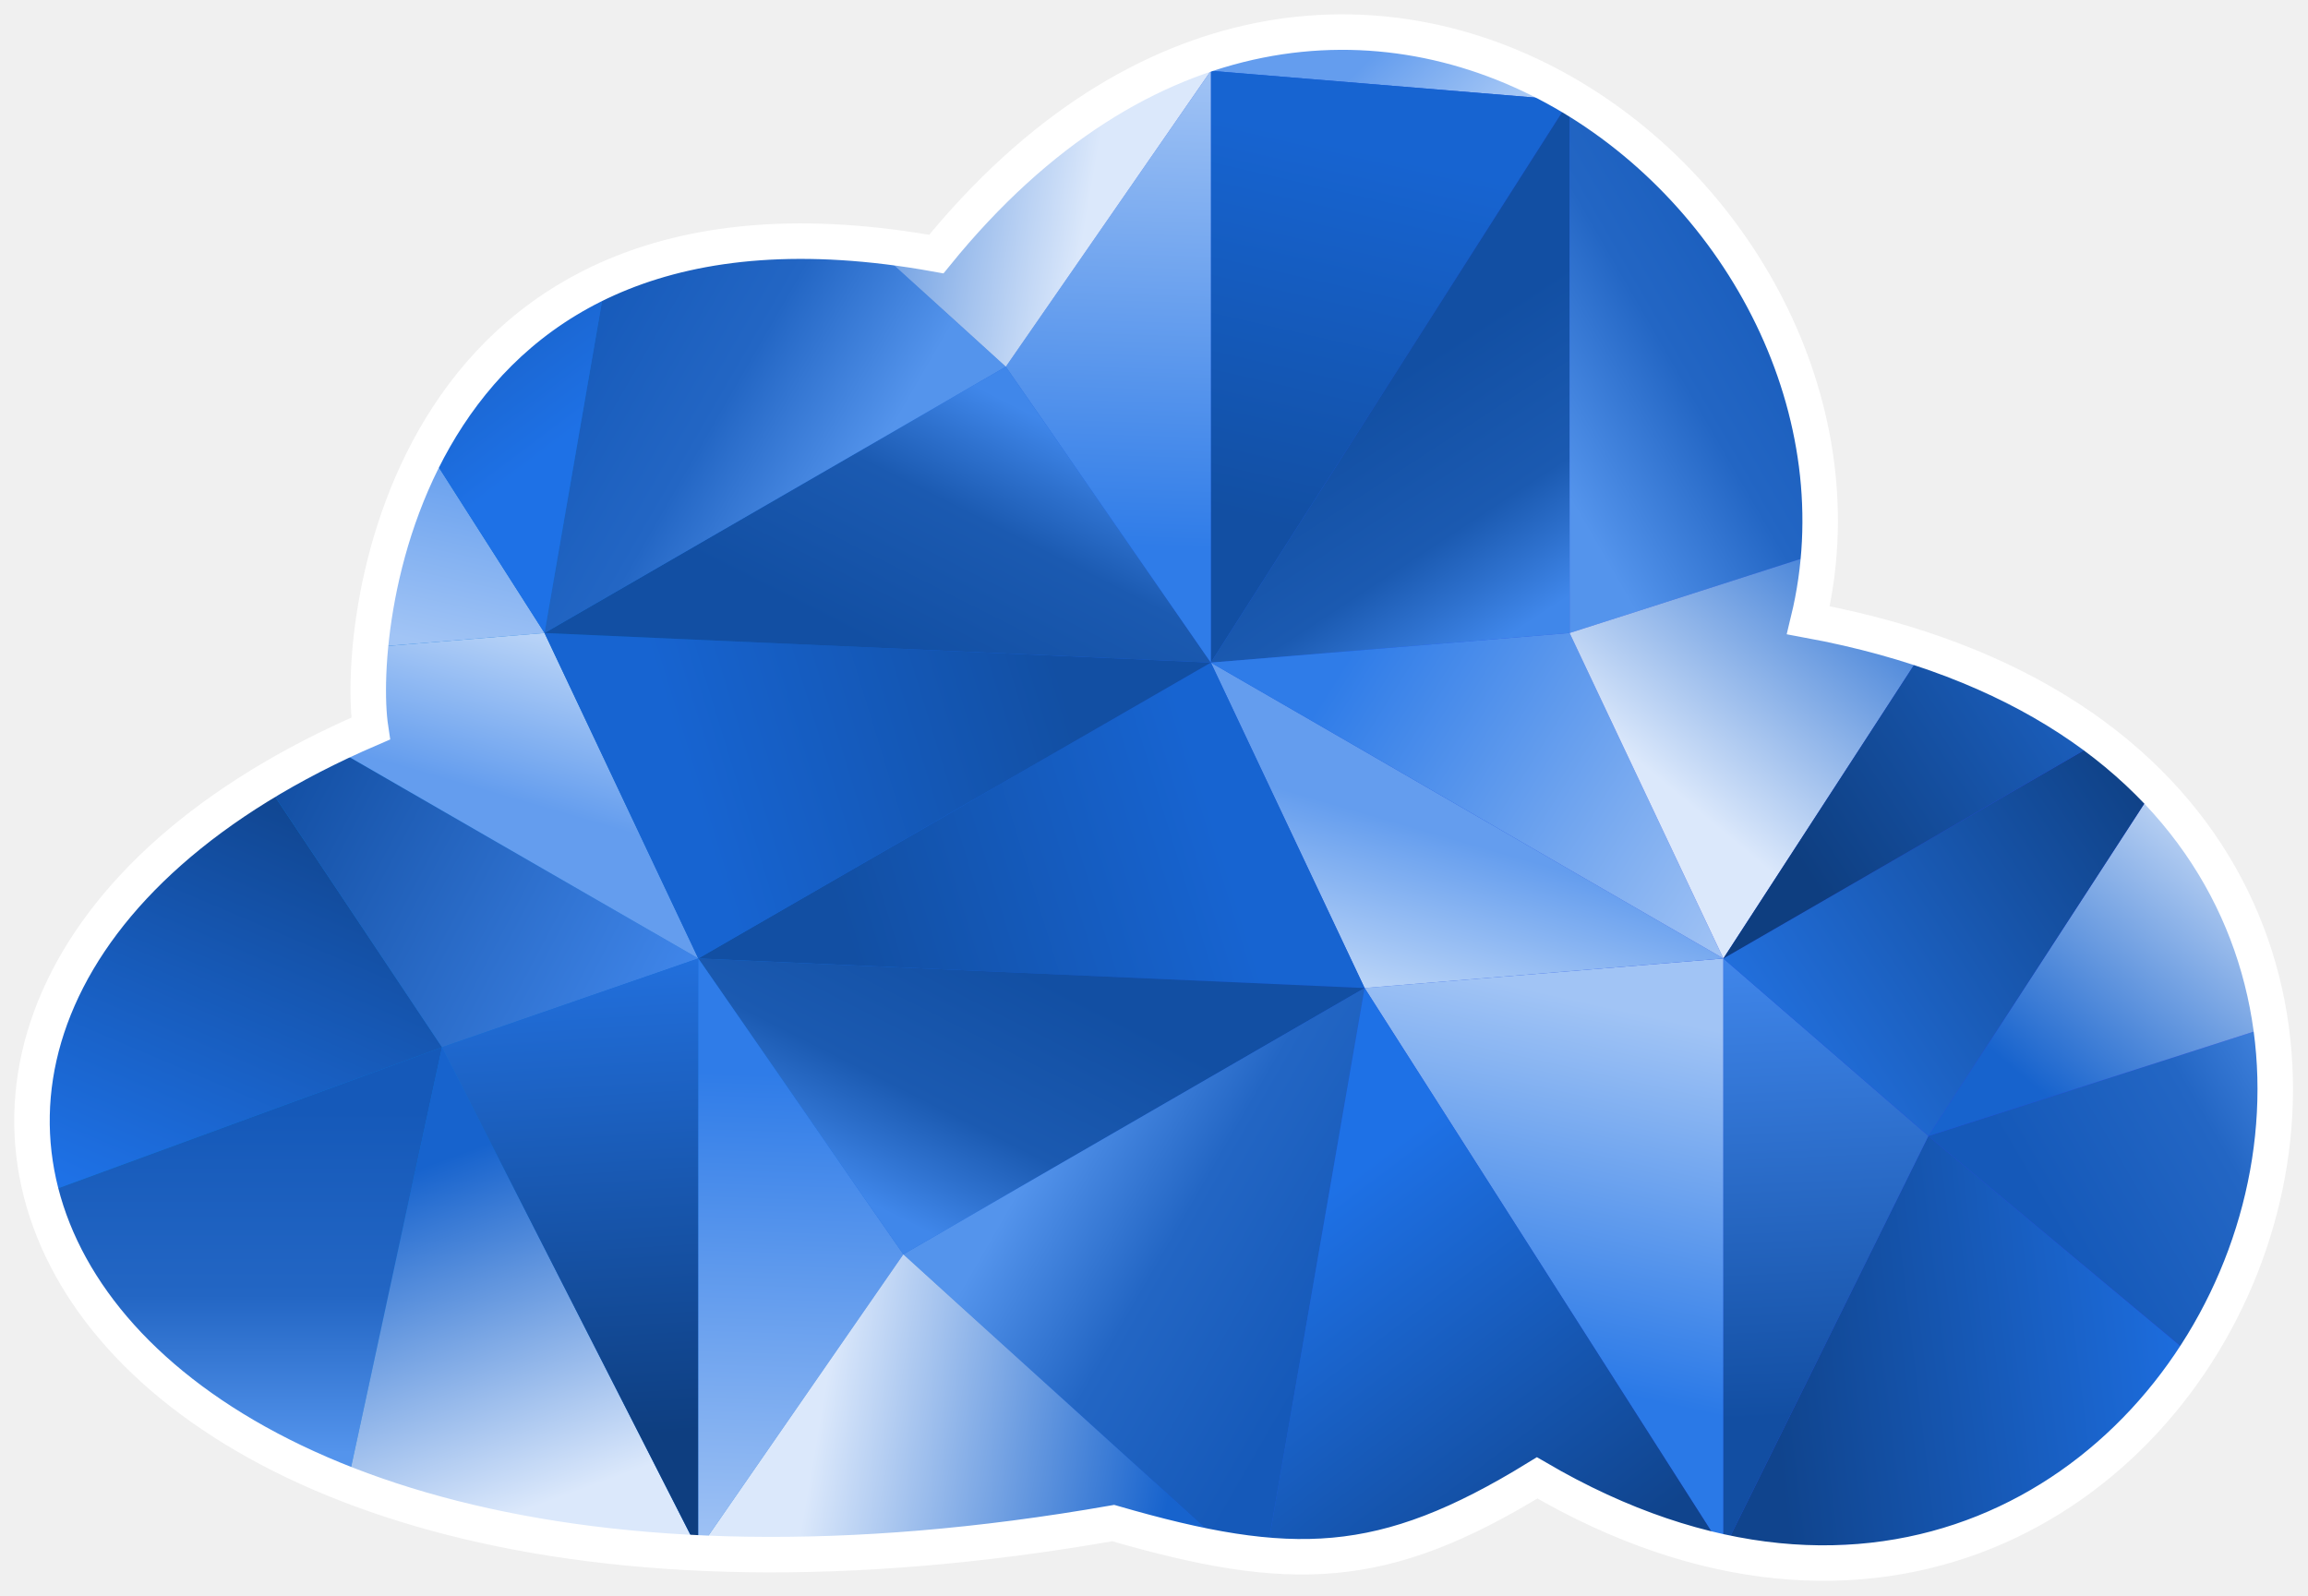
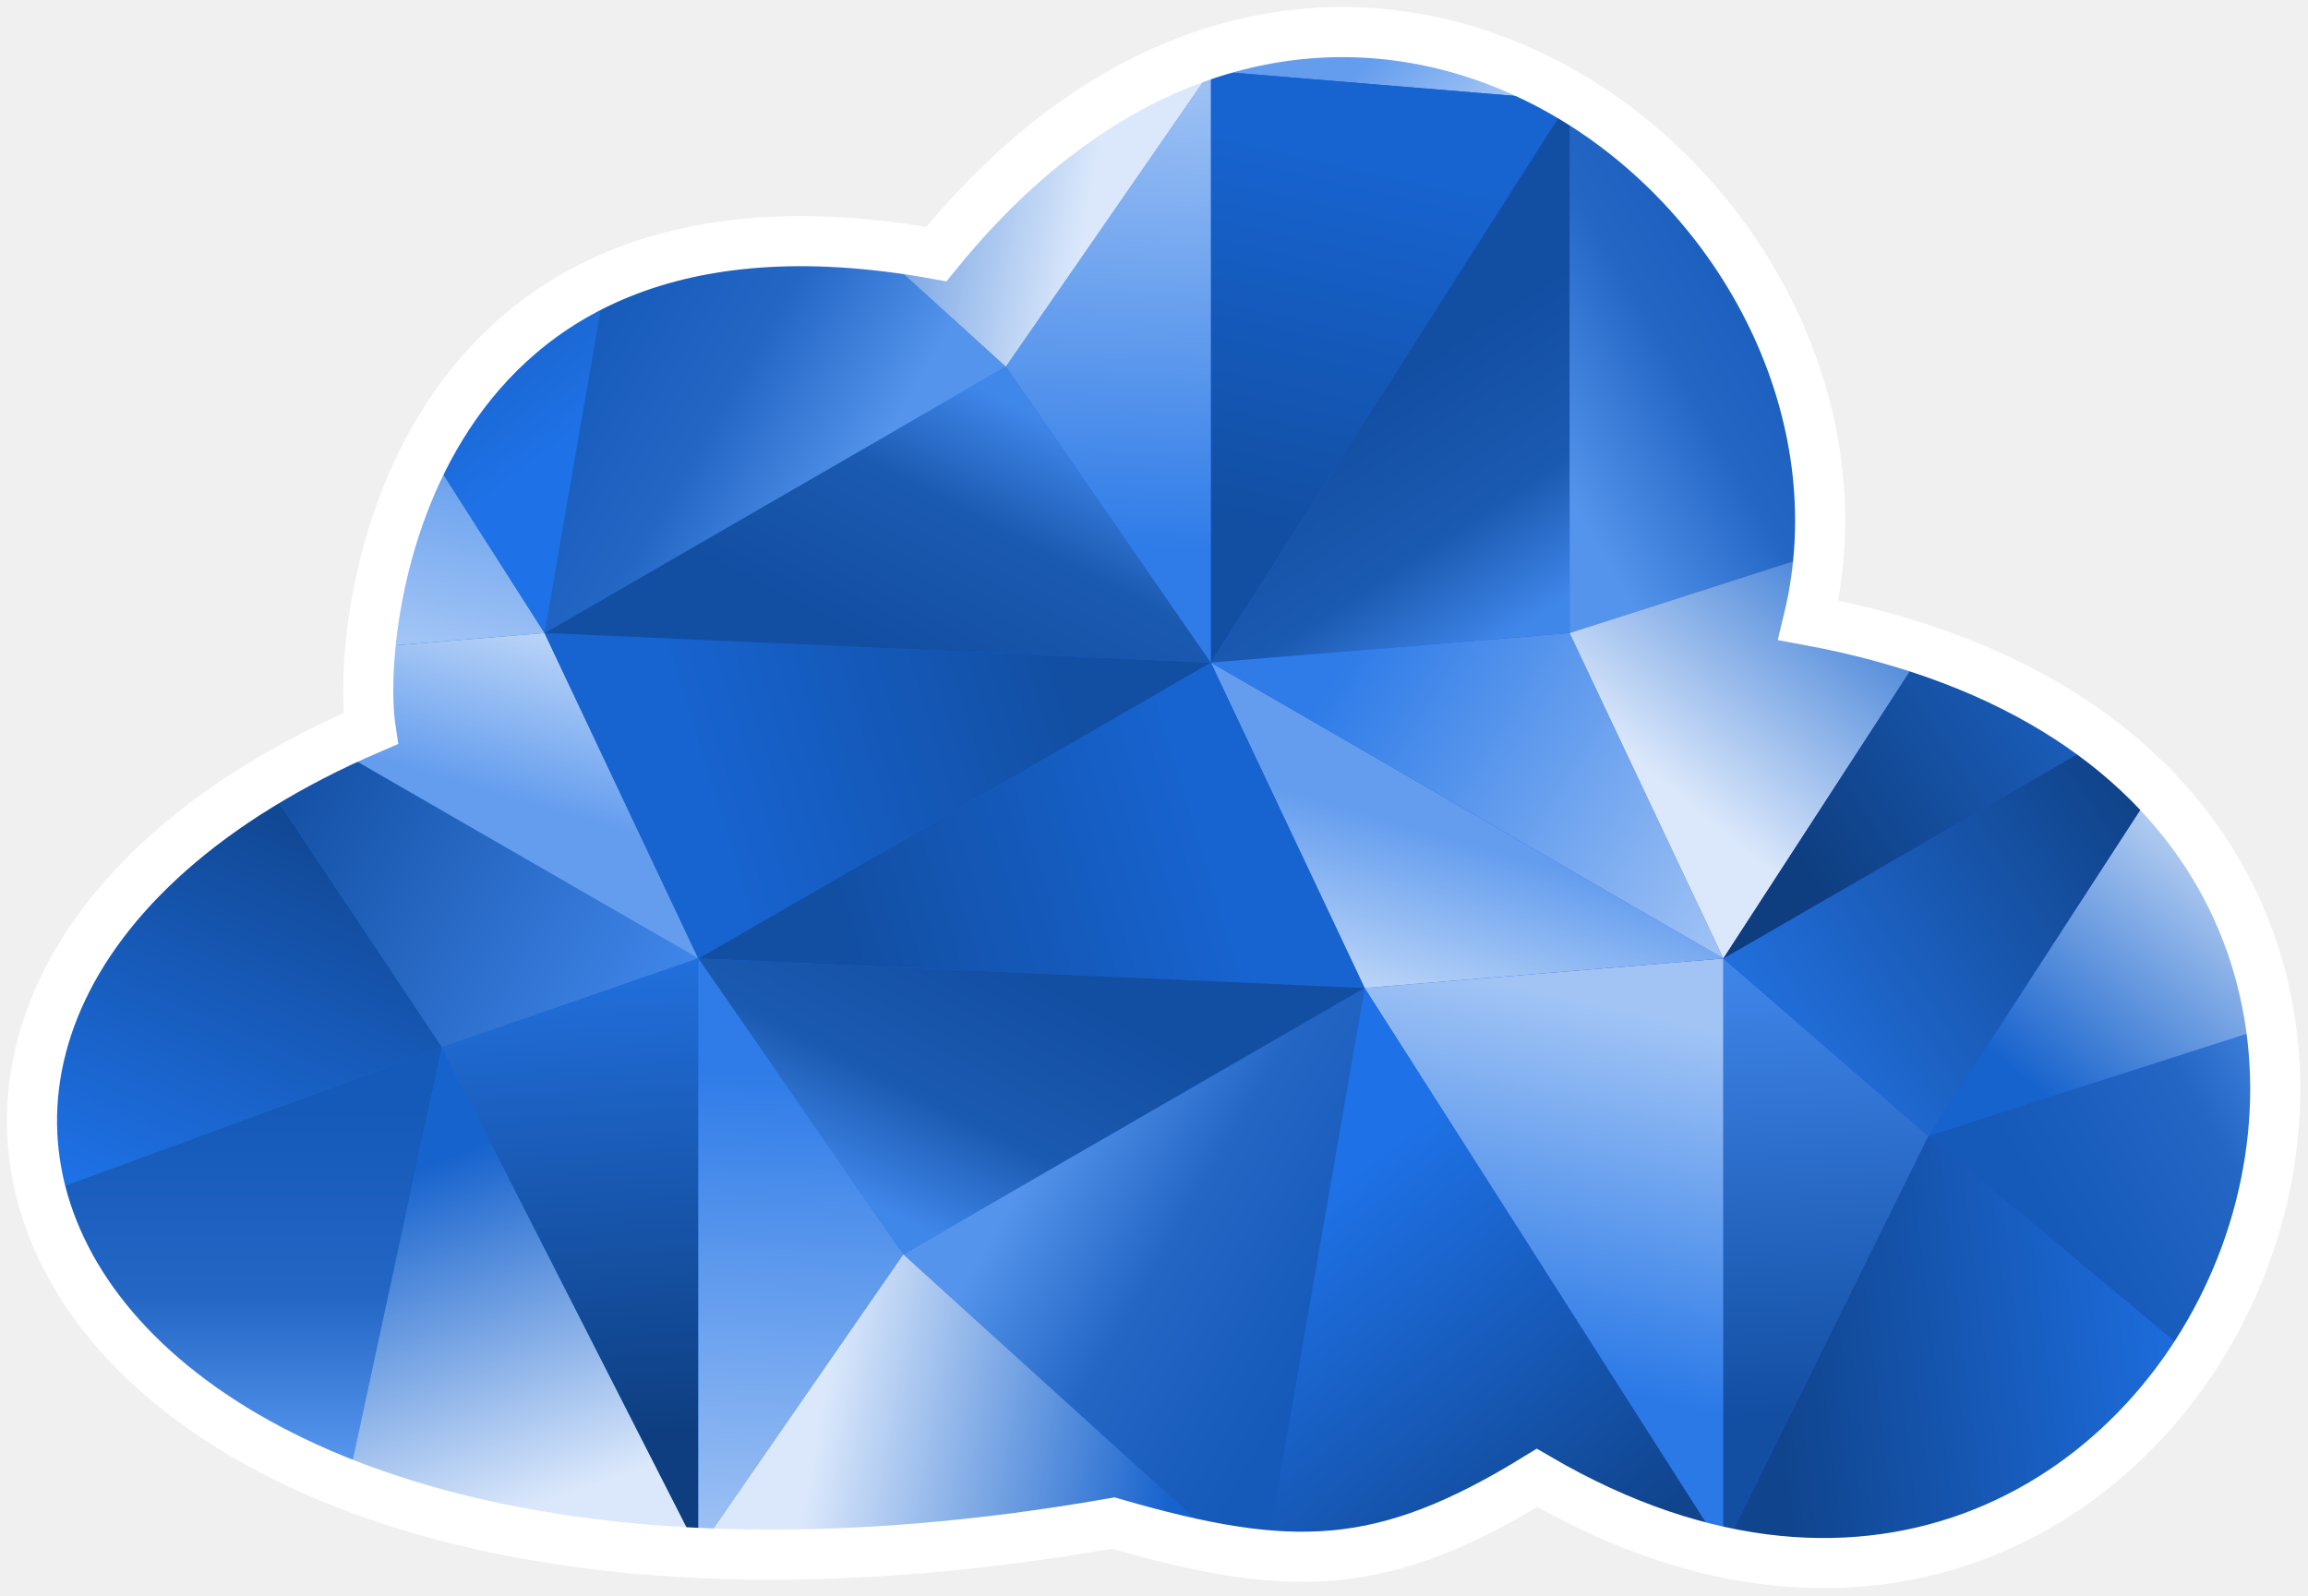
<svg xmlns="http://www.w3.org/2000/svg" viewBox="0 0 2303 1592" fill-rule="evenodd" clip-rule="evenodd" stroke-linecap="round" stroke-miterlimit="1.5">
  <g transform="matrix(1,0,0,1,-8669.56,-10000.1) matrix(2.05544,0,0,1.8316,3821.84,-7767.68) matrix(0.486513,0,0,0.545972,740.17,4274.09)">
    <path d="M4260.64,10192.9C4668.65,9690.23 5231.23,10143.5 5130.78,10558.3C5980.25,10715 5533.62,11808 4860.15,11414.2C4706.31,11508.8 4614.83,11510.7 4437.15,11459.3C3367.81,11646.7 3039.68,10948.9 3696.19,10666.4C3680.27,10560.7 3730.62,10097.3 4260.64,10192.9Z" fill="url(#_Linear1)" />
    <clipPath id="a">
      <path d="M4260.64,10192.9C4668.65,9690.23 5231.23,10143.5 5130.78,10558.3C5980.25,10715 5533.62,11808 4860.15,11414.2C4706.31,11508.8 4614.83,11510.7 4437.15,11459.3C3367.81,11646.7 3039.68,10948.9 3696.19,10666.4C3680.27,10560.7 3730.62,10097.3 4260.64,10192.9Z" />
    </clipPath>
    <g clip-path="url(#a)">
      <path d="M4196.59,7489.24L4094.3,7961.69L3634.01,7695.94L4196.59,7489.24Z" fill="url(#_Linear3)" transform="matrix(1,0,0,1,-429.175,3495.19)" />
      <path d="M3940.87,7105.39L4196.59,7489.24L3634.01,7695.94L3940.87,7105.39Z" fill="url(#_Linear4)" transform="matrix(1,0,0,1,-429.175,3495.19)" />
      <path d="M4452.3,7400.66L4196.59,7489.24L3940.87,7105.39L4452.3,7400.66Z" fill="url(#_Linear5)" transform="matrix(1,0,0,1,-429.175,3495.19)" />
      <path d="M4452.3,7991.21L4196.59,7489.24L4094.3,7961.69L4452.3,7991.21Z" fill="url(#_Linear6)" transform="matrix(1,0,0,1,-429.175,3495.19)" />
      <path d="M4452.3,7400.66L4196.59,7489.24L4452.3,7991.21L4452.3,7400.66Z" fill="url(#_Linear7)" transform="matrix(1,0,0,1,-429.175,3495.19)" />
      <path d="M3634.01,7695.94L3940.87,7105.39L3429.44,7400.66L3634.01,7695.94Z" fill="url(#_Linear8)" transform="matrix(-0.5,0.866025,-0.866025,-0.5,13169.9,11626.2)" />
      <path d="M3429.44,7991.21L3634.01,7695.94L3429.44,7400.66L3429.44,7991.21Z" fill="url(#_Linear9)" transform="matrix(-0.5,0.866025,-0.866025,-0.5,13169.9,11626.2)" />
      <path d="M3940.87,8286.49L3634.01,7695.94L3429.44,7991.21L3940.87,8286.49Z" fill="url(#_Linear10)" transform="matrix(-0.5,0.866025,-0.866025,-0.5,13169.9,11626.2)" />
      <path d="M3940.87,8286.49L4094.3,7961.69L3634.01,7695.94L3940.87,8286.49Z" fill="url(#_Linear11)" transform="matrix(-0.5,0.866025,-0.866025,-0.5,13169.9,11626.2)" />
      <path d="M4452.3,7991.21L4094.3,7961.69L3940.87,8286.49L4452.3,7991.21Z" fill="url(#_Linear12)" transform="matrix(-0.5,0.866025,-0.866025,-0.5,13169.9,11626.2)" />
      <path d="M4196.59,7489.24L4094.3,7961.69L3634.01,7695.94L4196.59,7489.24Z" fill="url(#_Linear13)" transform="matrix(-0.5,0.866025,-0.866025,-0.5,13169.9,11626.2)" />
      <path d="M3940.87,7105.39L4196.59,7489.24L3634.01,7695.94L3940.87,7105.39Z" fill="url(#_Linear14)" transform="matrix(-0.5,0.866025,-0.866025,-0.5,13169.9,11626.2)" />
      <path d="M4452.3,7991.21L4196.59,7489.24L4094.3,7961.69L4452.3,7991.21Z" fill="url(#_Linear15)" transform="matrix(-0.5,0.866025,-0.866025,-0.5,13169.9,11626.2)" />
      <path d="M4196.59,7489.24L4094.3,7961.69L3634.01,7695.94L4196.59,7489.24Z" fill="url(#_Linear16)" transform="matrix(-0.5,-0.866025,0.866025,-0.5,862.982,18452)" />
      <path d="M3940.87,7105.39L4196.59,7489.24L3634.01,7695.94L3940.87,7105.39Z" fill="url(#_Linear17)" transform="matrix(-0.5,-0.866025,0.866025,-0.5,862.982,18452)" />
      <path d="M4452.3,7400.66L4196.59,7489.24L3940.87,7105.39L4452.3,7400.66Z" fill="url(#_Linear18)" transform="matrix(-0.5,-0.866025,0.866025,-0.5,862.982,18452)" />
      <path d="M4452.3,7991.21L4196.59,7489.24L4094.3,7961.69L4452.3,7991.21Z" fill="url(#_Linear19)" transform="matrix(-0.5,-0.866025,0.866025,-0.5,862.982,18452)" />
      <path d="M4452.3,7400.66L4196.59,7489.24L4452.3,7991.21L4452.3,7400.66Z" fill="url(#_Linear20)" transform="matrix(-0.5,-0.866025,0.866025,-0.5,862.982,18452)" />
      <path d="M3429.44,7991.21L3634.01,7695.94L3429.44,7400.66L3429.44,7991.21Z" fill="url(#_Linear21)" transform="matrix(0.5,0.866025,-0.866025,0.5,9740.43,3044.44)" />
      <path d="M3940.87,8286.49L3634.01,7695.94L3429.44,7991.21L3940.87,8286.49Z" fill="url(#_Linear22)" transform="matrix(0.5,0.866025,-0.866025,0.5,9740.43,3044.44)" />
      <path d="M3940.87,8286.49L4094.3,7961.69L3634.01,7695.94L3940.87,8286.49Z" fill="url(#_Linear23)" transform="matrix(0.5,0.866025,-0.866025,0.5,9740.43,3044.44)" />
      <path d="M4452.3,7991.21L4094.3,7961.69L3940.87,8286.49L4452.3,7991.21Z" fill="url(#_Linear24)" transform="matrix(0.5,0.866025,-0.866025,0.5,9740.43,3044.44)" />
      <path d="M4196.59,7489.24L4094.3,7961.69L3634.01,7695.94L4196.59,7489.24Z" fill="url(#_Linear25)" transform="matrix(0.5,0.866025,-0.866025,0.5,9740.43,3044.44)" />
      <path d="M4452.3,7991.21L4196.59,7489.24L4094.3,7961.69L4452.3,7991.21Z" fill="url(#_Linear26)" transform="matrix(0.5,0.866025,-0.866025,0.5,9740.43,3044.44)" />
      <path d="M4452.3,7400.66L4196.59,7489.24L4452.3,7991.21L4452.3,7400.66Z" fill="url(#_Linear27)" transform="matrix(0.5,0.866025,-0.866025,0.5,9740.43,3044.44)" />
      <path d="M3634.01,7695.94L3940.87,7105.39L3429.44,7400.66L3634.01,7695.94Z" fill="url(#_Linear28)" transform="matrix(0.5,-0.866025,0.866025,0.5,-4612.18,9870.22)" />
      <path d="M3429.44,7991.21L3634.01,7695.94L3429.44,7400.66L3429.44,7991.21Z" fill="url(#_Linear29)" transform="matrix(0.5,-0.866025,0.866025,0.5,-4612.18,9870.22)" />
      <path d="M3940.87,8286.49L3634.01,7695.94L3429.44,7991.21L3940.87,8286.49Z" fill="url(#_Linear30)" transform="matrix(0.5,-0.866025,0.866025,0.5,-4612.18,9870.22)" />
      <path d="M3940.87,8286.49L4094.3,7961.69L3634.01,7695.94L3940.87,8286.49Z" fill="url(#_Linear31)" transform="matrix(0.5,-0.866025,0.866025,0.5,-4612.18,9870.22)" />
      <path d="M4452.3,7991.21L4094.3,7961.69L3940.87,8286.49L4452.3,7991.21Z" fill="url(#_Linear32)" transform="matrix(0.5,-0.866025,0.866025,0.5,-4612.18,9870.22)" />
      <path d="M4196.59,7489.24L4094.3,7961.69L3634.01,7695.94L4196.59,7489.24Z" fill="url(#_Linear33)" transform="matrix(0.5,-0.866025,0.866025,0.5,-4612.18,9870.22)" />
      <path d="M3940.87,7105.39L4196.59,7489.24L3634.01,7695.94L3940.87,7105.39Z" fill="url(#_Linear34)" transform="matrix(0.5,-0.866025,0.866025,0.5,-4612.18,9870.22)" />
      <path d="M4452.3,7991.21L4196.59,7489.24L4094.3,7961.69L4452.3,7991.21Z" fill="url(#_Linear35)" transform="matrix(0.5,-0.866025,0.866025,0.5,-4612.18,9870.22)" />
    </g>
-     <path d="M4260.64,10192.9C4668.65,9690.23 5231.23,10143.5 5130.78,10558.3C5980.25,10715 5533.62,11808 4860.15,11414.2C4706.31,11508.8 4614.83,11510.7 4437.15,11459.3C3367.81,11646.7 3039.68,10948.9 3696.19,10666.4C3680.27,10560.7 3730.62,10097.3 4260.64,10192.9Z" fill="none" stroke="#fff" stroke-width="35.42px" />
+     <path d="M4260.64,10192.9C4668.65,9690.23 5231.23,10143.5 5130.78,10558.3C5980.25,10715 5533.62,11808 4860.15,11414.2C4706.31,11508.8 4614.83,11510.7 4437.15,11459.3C3367.81,11646.7 3039.68,10948.9 3696.19,10666.4C3680.27,10560.7 3730.62,10097.3 4260.64,10192.9Z" fill="none" stroke="#fff" stroke-width="50px" />
  </g>
  <defs>
    <linearGradient id="_Linear1" x2="1" gradientUnits="userSpaceOnUse" gradientTransform="matrix(2235.08,0,0,1533.9,3358.27,10738.3)">
      <stop offset="0" stop-color="#0081d5" />
      <stop offset="1" stop-color="#3039e9" />
    </linearGradient>
    <linearGradient id="_Linear3" x2="1" gradientUnits="userSpaceOnUse" gradientTransform="matrix(2.10332e-14,-343.498,343.498,2.10332e-14,4043.16,7894.51)">
      <stop offset="0" stop-color="#5494ec" />
      <stop offset="0.46" stop-color="#2366c4" />
      <stop offset="1" stop-color="#1559b9" />
    </linearGradient>
    <linearGradient id="_Linear4" x2="1" gradientUnits="userSpaceOnUse" gradientTransform="matrix(177.742,-418.877,418.877,177.742,3788.74,7606.61)">
      <stop offset="0" stop-color="#1e71e6" />
      <stop offset="1" stop-color="#10448d" />
    </linearGradient>
    <linearGradient id="_Linear5" x2="1" gradientUnits="userSpaceOnUse" gradientTransform="matrix(407.85,213.188,-213.188,407.85,4043.16,7189.72)">
      <stop offset="0" stop-color="#124ea2" />
      <stop offset="1" stop-color="#4086ea" />
    </linearGradient>
    <linearGradient id="_Linear6" x2="1" gradientUnits="userSpaceOnUse" gradientTransform="matrix(-122.695,-335.09,335.09,-122.695,4344.85,7927.68)">
      <stop offset="0" stop-color="#dbe8fb" />
      <stop offset="1" stop-color="#1763cd" />
    </linearGradient>
    <linearGradient id="_Linear7" x2="1" gradientUnits="userSpaceOnUse" gradientTransform="matrix(-30.4285,-529.517,529.517,-30.4285,4391.87,7877.72)">
      <stop offset="0" stop-color="#0e3e80" />
      <stop offset="1" stop-color="#2475e7" />
    </linearGradient>
    <linearGradient id="_Linear8" x2="1" gradientUnits="userSpaceOnUse" gradientTransform="matrix(357.283,-112.425,112.425,357.283,3499.44,7383.1)">
      <stop offset="0" stop-color="#a1c4f5" />
      <stop offset="1" stop-color="#2a79e7" />
    </linearGradient>
    <linearGradient id="_Linear9" x2="1" gradientUnits="userSpaceOnUse" gradientTransform="matrix(159.146,-38.973,38.973,159.146,3457.16,7679.6)">
      <stop offset="0" stop-color="#649dee" />
      <stop offset="1" stop-color="#b8d3f7" />
    </linearGradient>
    <linearGradient id="_Linear10" x2="1" gradientUnits="userSpaceOnUse" gradientTransform="matrix(-281.288,-260.858,260.858,-281.288,3838.58,8178.25)">
      <stop offset="0" stop-color="#124fa3" />
      <stop offset="1" stop-color="#1764d1" />
    </linearGradient>
    <linearGradient id="_Linear11" x2="1" gradientUnits="userSpaceOnUse" gradientTransform="matrix(277.847,-15.5453,15.5453,277.847,3788.48,8020.14)">
      <stop offset="0" stop-color="#124fa3" />
      <stop offset="0.58" stop-color="#1b5ab1" />
      <stop offset="0.8" stop-color="#2e71ce" />
      <stop offset="1" stop-color="#4087ea" />
    </linearGradient>
    <linearGradient id="_Linear12" x2="1" gradientUnits="userSpaceOnUse" gradientTransform="matrix(445.147,-236.284,236.284,445.147,4005.86,8168.77)">
      <stop offset="0" stop-color="#2f7ce8" />
      <stop offset="1" stop-color="#a7c7f5" />
    </linearGradient>
    <linearGradient id="_Linear13" x2="1" gradientUnits="userSpaceOnUse" gradientTransform="matrix(2.10332e-14,-343.498,343.498,2.10332e-14,4043.16,7894.51)">
      <stop offset="0" stop-color="#5494ec" />
      <stop offset="0.46" stop-color="#2366c4" />
      <stop offset="1" stop-color="#1559b9" />
    </linearGradient>
    <linearGradient id="_Linear14" x2="1" gradientUnits="userSpaceOnUse" gradientTransform="matrix(177.742,-418.877,418.877,177.742,3788.74,7606.61)">
      <stop offset="0" stop-color="#1e71e6" />
      <stop offset="1" stop-color="#10448d" />
    </linearGradient>
    <linearGradient id="_Linear15" x2="1" gradientUnits="userSpaceOnUse" gradientTransform="matrix(-122.695,-335.09,335.09,-122.695,4344.85,7927.68)">
      <stop offset="0" stop-color="#dbe8fb" />
      <stop offset="1" stop-color="#1763cd" />
    </linearGradient>
    <linearGradient id="_Linear16" x2="1" gradientUnits="userSpaceOnUse" gradientTransform="matrix(2.10332e-14,-343.498,343.498,2.10332e-14,4043.16,7894.51)">
      <stop offset="0" stop-color="#5494ec" />
      <stop offset="0.46" stop-color="#2366c4" />
      <stop offset="1" stop-color="#1559b9" />
    </linearGradient>
    <linearGradient id="_Linear17" x2="1" gradientUnits="userSpaceOnUse" gradientTransform="matrix(177.742,-418.877,418.877,177.742,3788.74,7606.61)">
      <stop offset="0" stop-color="#1e71e6" />
      <stop offset="1" stop-color="#10448d" />
    </linearGradient>
    <linearGradient id="_Linear18" x2="1" gradientUnits="userSpaceOnUse" gradientTransform="matrix(407.85,213.188,-213.188,407.85,4043.16,7189.72)">
      <stop offset="0" stop-color="#124ea2" />
      <stop offset="1" stop-color="#4086ea" />
    </linearGradient>
    <linearGradient id="_Linear19" x2="1" gradientUnits="userSpaceOnUse" gradientTransform="matrix(-122.695,-335.09,335.09,-122.695,4344.85,7927.68)">
      <stop offset="0" stop-color="#dbe8fb" />
      <stop offset="1" stop-color="#1763cd" />
    </linearGradient>
    <linearGradient id="_Linear20" x2="1" gradientUnits="userSpaceOnUse" gradientTransform="matrix(-30.4285,-529.517,529.517,-30.4285,4391.87,7877.72)">
      <stop offset="0" stop-color="#0e3e80" />
      <stop offset="1" stop-color="#2475e7" />
    </linearGradient>
    <linearGradient id="_Linear21" x2="1" gradientUnits="userSpaceOnUse" gradientTransform="matrix(159.146,-38.973,38.973,159.146,3457.16,7679.6)">
      <stop offset="0" stop-color="#649dee" />
      <stop offset="1" stop-color="#b8d3f7" />
    </linearGradient>
    <linearGradient id="_Linear22" x2="1" gradientUnits="userSpaceOnUse" gradientTransform="matrix(-281.288,-260.858,260.858,-281.288,3838.58,8178.25)">
      <stop offset="0" stop-color="#124fa3" />
      <stop offset="1" stop-color="#1764d1" />
    </linearGradient>
    <linearGradient id="_Linear23" x2="1" gradientUnits="userSpaceOnUse" gradientTransform="matrix(277.847,-15.5453,15.5453,277.847,3788.48,8020.14)">
      <stop offset="0" stop-color="#124fa3" />
      <stop offset="0.58" stop-color="#1b5ab1" />
      <stop offset="0.8" stop-color="#2e71ce" />
      <stop offset="1" stop-color="#4087ea" />
    </linearGradient>
    <linearGradient id="_Linear24" x2="1" gradientUnits="userSpaceOnUse" gradientTransform="matrix(445.147,-236.284,236.284,445.147,4005.86,8168.77)">
      <stop offset="0" stop-color="#2f7ce8" />
      <stop offset="1" stop-color="#a7c7f5" />
    </linearGradient>
    <linearGradient id="_Linear25" x2="1" gradientUnits="userSpaceOnUse" gradientTransform="matrix(2.10332e-14,-343.498,343.498,2.10332e-14,4043.16,7894.51)">
      <stop offset="0" stop-color="#5494ec" />
      <stop offset="0.46" stop-color="#2366c4" />
      <stop offset="1" stop-color="#1559b9" />
    </linearGradient>
    <linearGradient id="_Linear26" x2="1" gradientUnits="userSpaceOnUse" gradientTransform="matrix(-122.695,-335.09,335.09,-122.695,4344.85,7927.68)">
      <stop offset="0" stop-color="#dbe8fb" />
      <stop offset="1" stop-color="#1763cd" />
    </linearGradient>
    <linearGradient id="_Linear27" x2="1" gradientUnits="userSpaceOnUse" gradientTransform="matrix(-30.4285,-529.517,529.517,-30.4285,4391.87,7877.72)">
      <stop offset="0" stop-color="#0e3e80" />
      <stop offset="1" stop-color="#2475e7" />
    </linearGradient>
    <linearGradient id="_Linear28" x2="1" gradientUnits="userSpaceOnUse" gradientTransform="matrix(357.283,-112.425,112.425,357.283,3499.44,7383.1)">
      <stop offset="0" stop-color="#a1c4f5" />
      <stop offset="1" stop-color="#2a79e7" />
    </linearGradient>
    <linearGradient id="_Linear29" x2="1" gradientUnits="userSpaceOnUse" gradientTransform="matrix(159.146,-38.973,38.973,159.146,3457.16,7679.6)">
      <stop offset="0" stop-color="#649dee" />
      <stop offset="1" stop-color="#b8d3f7" />
    </linearGradient>
    <linearGradient id="_Linear30" x2="1" gradientUnits="userSpaceOnUse" gradientTransform="matrix(-281.288,-260.858,260.858,-281.288,3838.58,8178.25)">
      <stop offset="0" stop-color="#124fa3" />
      <stop offset="1" stop-color="#1764d1" />
    </linearGradient>
    <linearGradient id="_Linear31" x2="1" gradientUnits="userSpaceOnUse" gradientTransform="matrix(277.847,-15.5453,15.5453,277.847,3788.48,8020.14)">
      <stop offset="0" stop-color="#124fa3" />
      <stop offset="0.58" stop-color="#1b5ab1" />
      <stop offset="0.8" stop-color="#2e71ce" />
      <stop offset="1" stop-color="#4087ea" />
    </linearGradient>
    <linearGradient id="_Linear32" x2="1" gradientUnits="userSpaceOnUse" gradientTransform="matrix(445.147,-236.284,236.284,445.147,4005.86,8168.77)">
      <stop offset="0" stop-color="#2f7ce8" />
      <stop offset="1" stop-color="#a7c7f5" />
    </linearGradient>
    <linearGradient id="_Linear33" x2="1" gradientUnits="userSpaceOnUse" gradientTransform="matrix(2.10332e-14,-343.498,343.498,2.10332e-14,4043.16,7894.51)">
      <stop offset="0" stop-color="#5494ec" />
      <stop offset="0.46" stop-color="#2366c4" />
      <stop offset="1" stop-color="#1559b9" />
    </linearGradient>
    <linearGradient id="_Linear34" x2="1" gradientUnits="userSpaceOnUse" gradientTransform="matrix(177.742,-418.877,418.877,177.742,3788.74,7606.61)">
      <stop offset="0" stop-color="#1e71e6" />
      <stop offset="1" stop-color="#10448d" />
    </linearGradient>
    <linearGradient id="_Linear35" x2="1" gradientUnits="userSpaceOnUse" gradientTransform="matrix(-122.695,-335.09,335.09,-122.695,4344.85,7927.68)">
      <stop offset="0" stop-color="#dbe8fb" />
      <stop offset="1" stop-color="#1763cd" />
    </linearGradient>
  </defs>
</svg>
